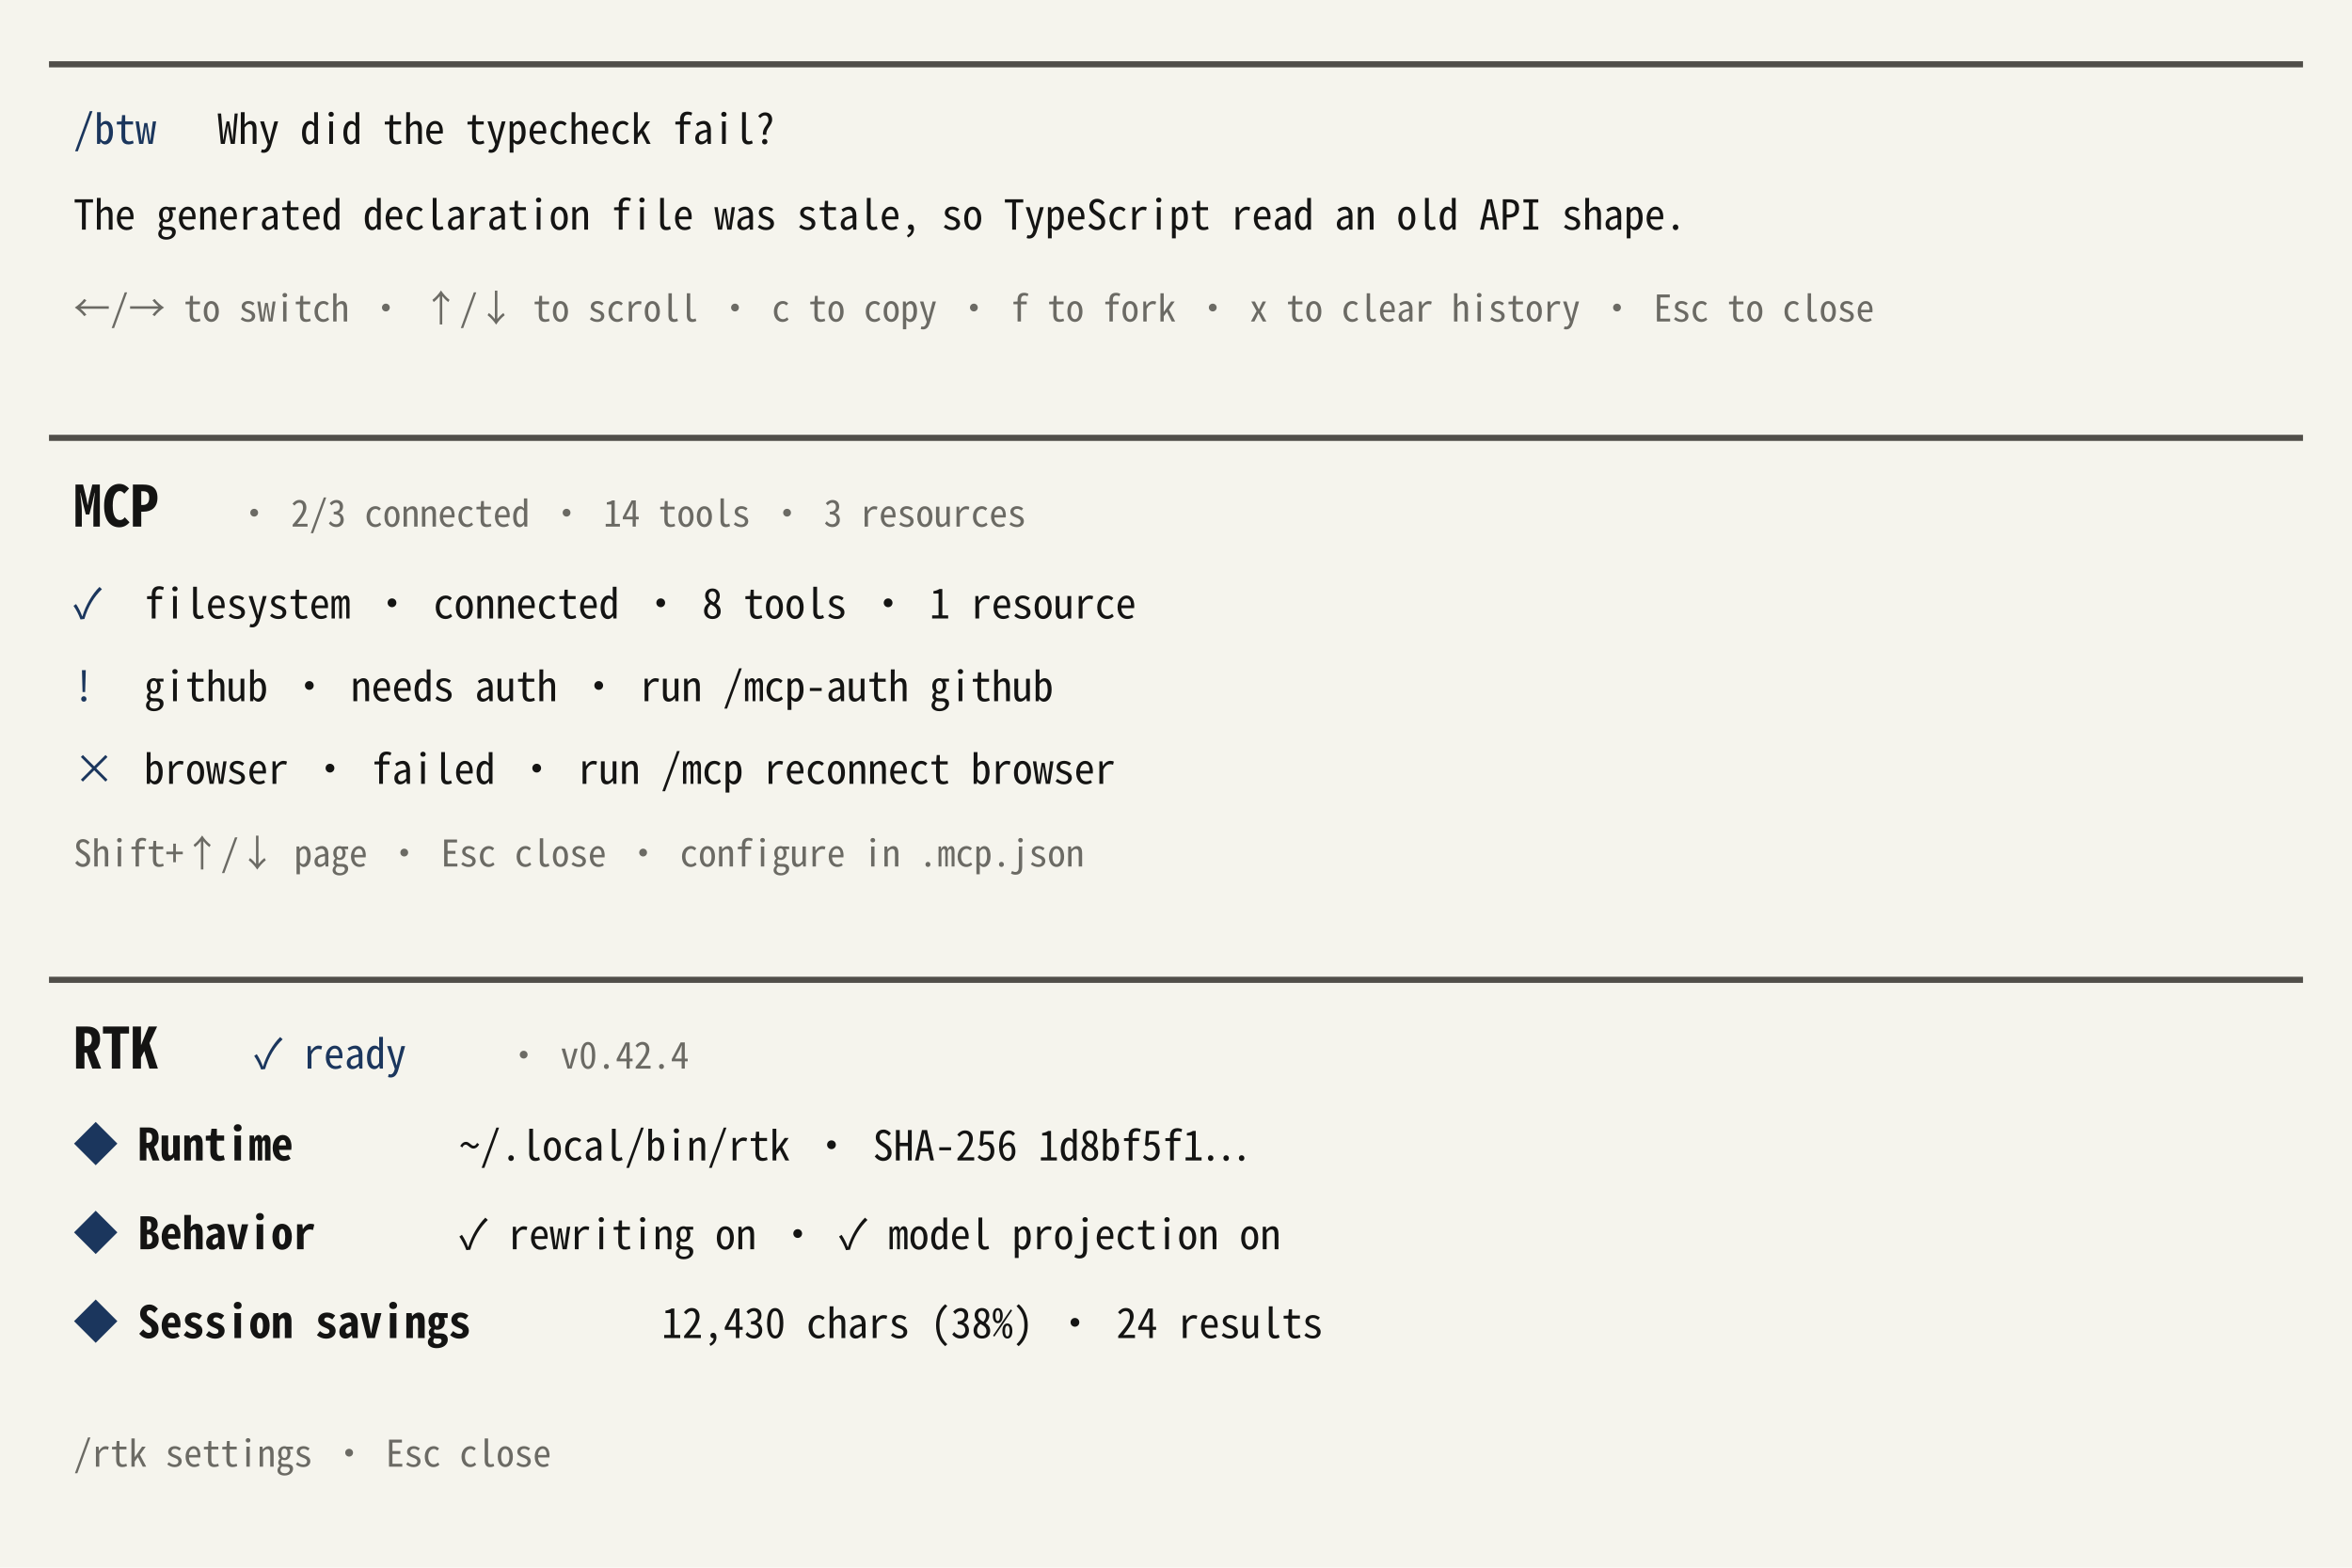
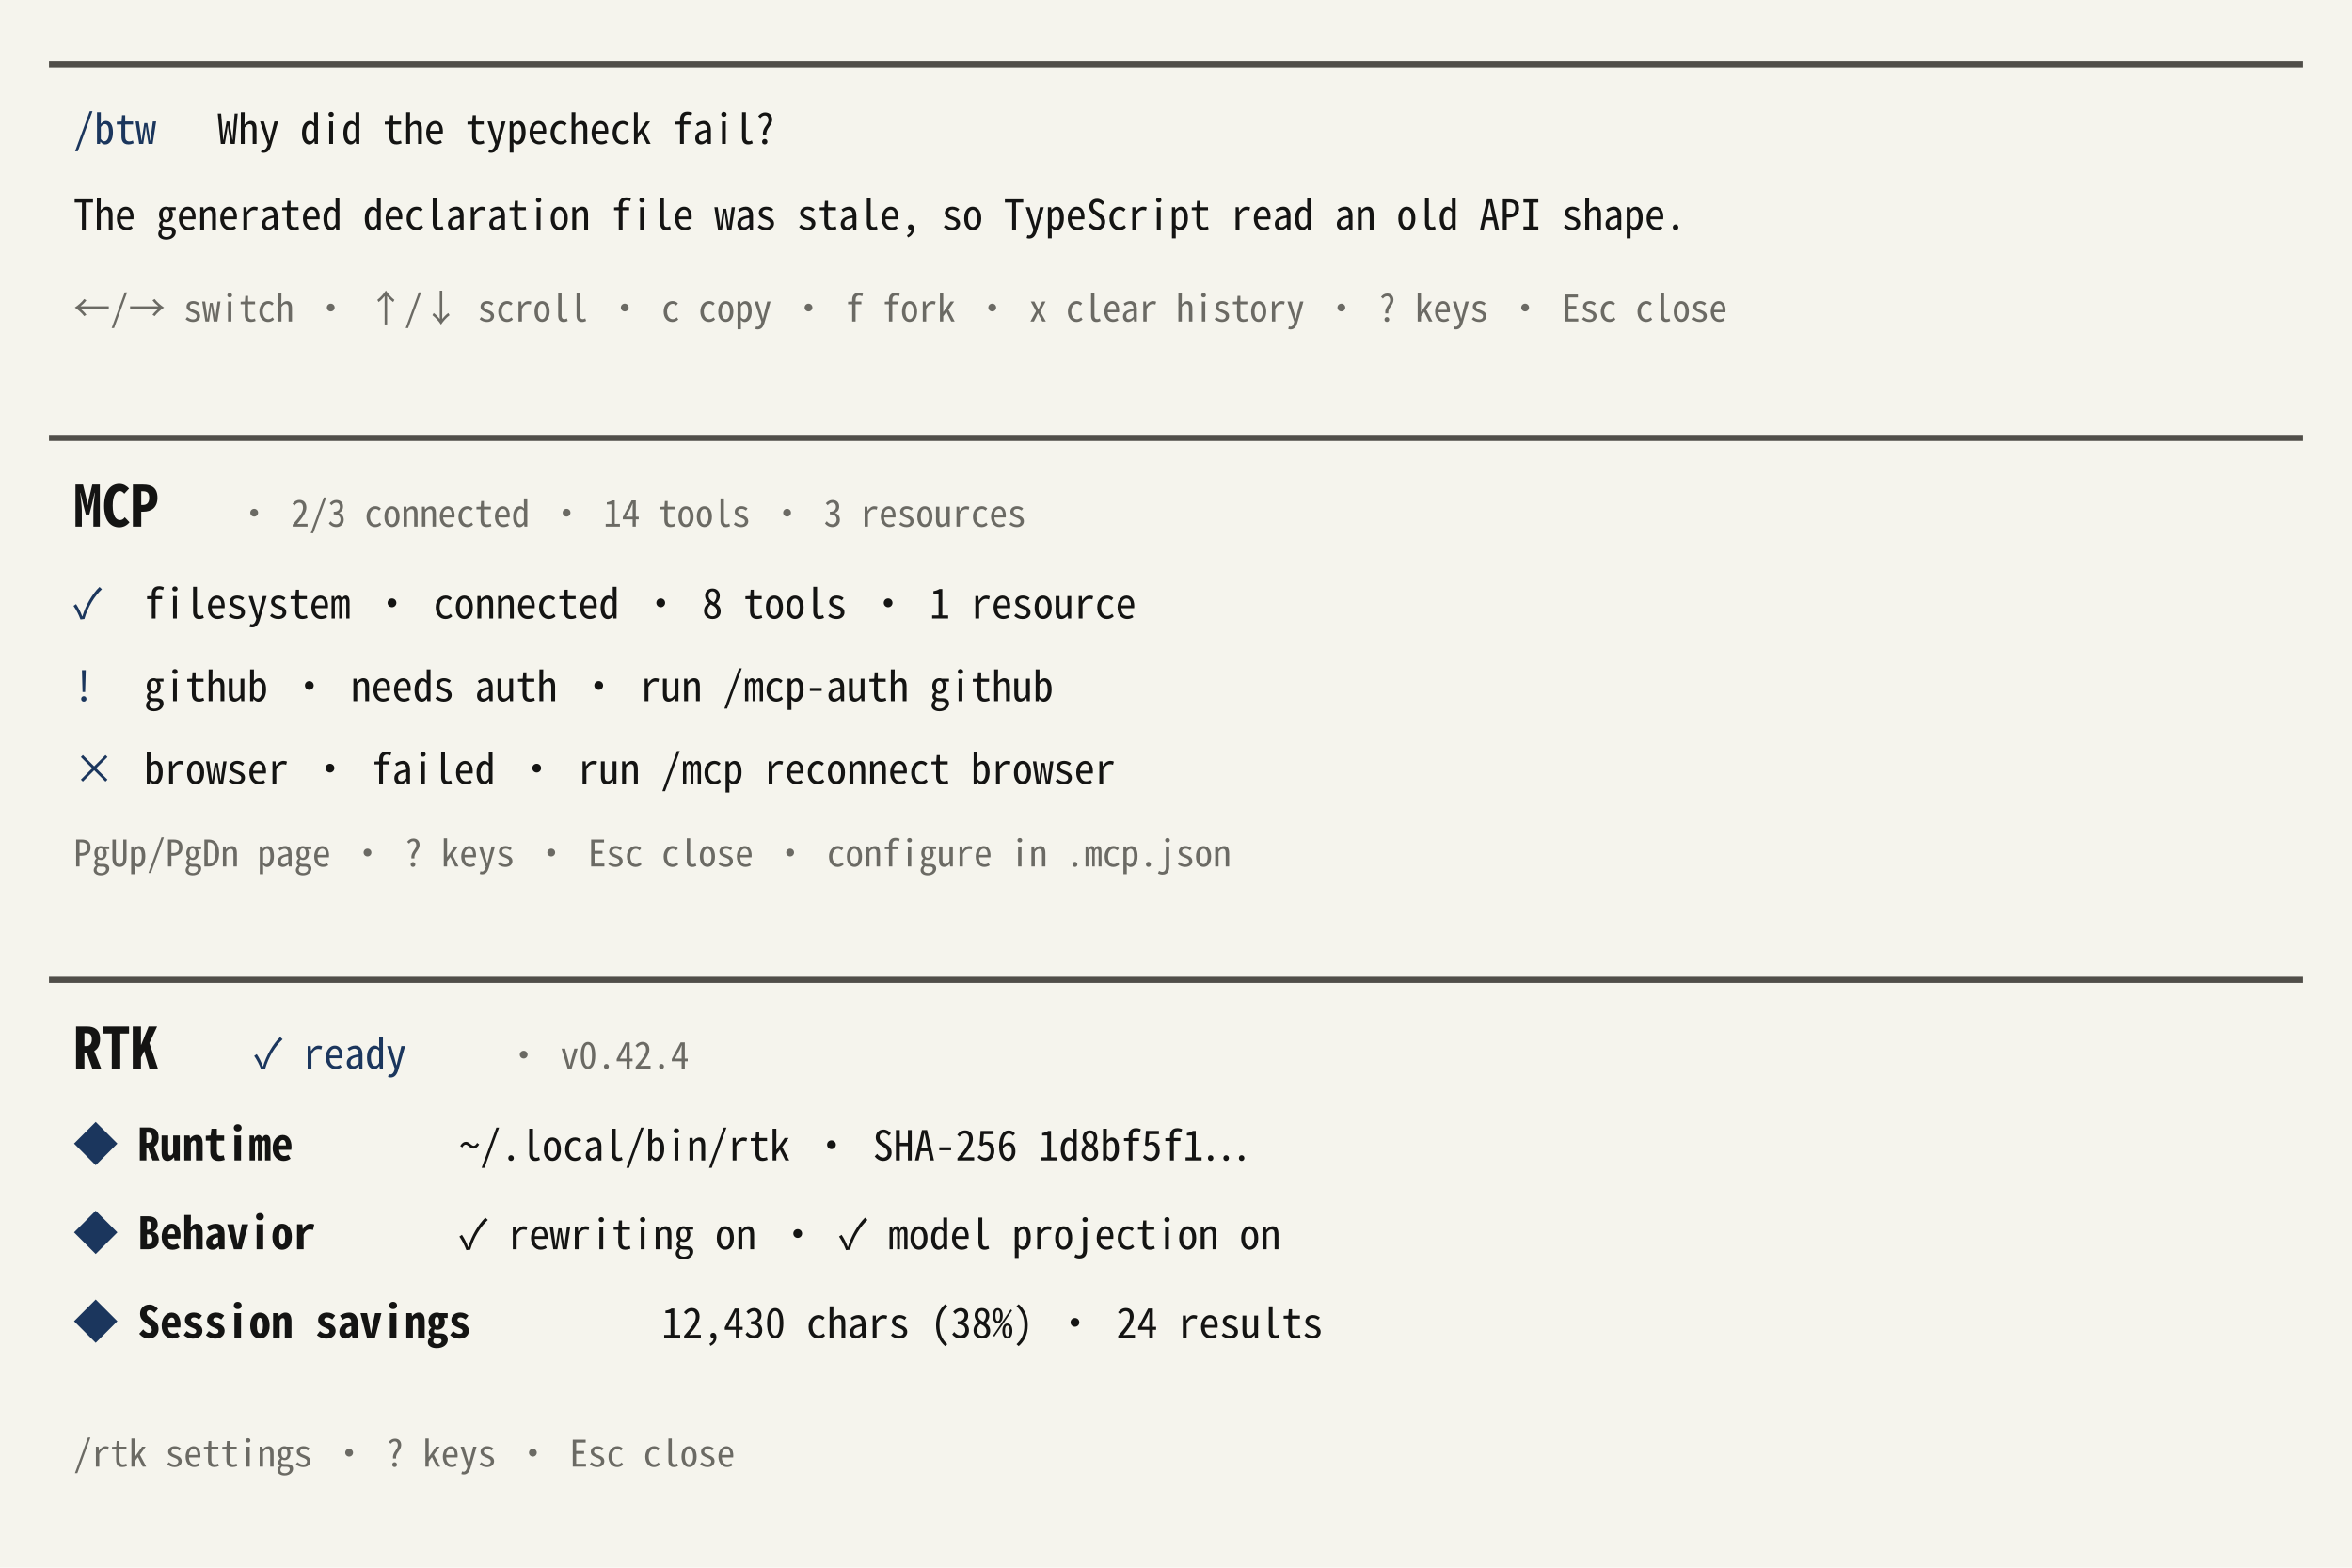
<svg xmlns="http://www.w3.org/2000/svg" width="1536" height="1024" viewBox="0 0 1536 1024">
  <rect width="1536" height="1024" fill="#f5f4ed" />
  <style>
    text { font-family: "Iosevka Nerd Font Mono", "Noto Sans Mono CJK SC", monospace; fill: #141413; }
    .title { font-size: 37px; font-weight: 700; }
    .body { font-size: 27px; }
    .meta { font-size: 24px; fill: #6b6a64; }
    .section { font-size: 29px; font-weight: 700; }
    .accent { fill: #1B365D; }
    .rule { stroke: #504e49; stroke-width: 4; }
  </style>
  <line class="rule" x1="32" y1="42" x2="1504" y2="42" />
  <text class="body accent" x="48" y="94">/btw</text>
  <text class="body" x="142" y="94">Why did the typecheck fail?</text>
  <text class="body" x="48" y="150">The generated declaration file was stale, so TypeScript read an old API shape.</text>
-   <text class="meta" x="48" y="210">←/→ to switch · ↑/↓ to scroll · c to copy · f to fork · x to clear history · Esc to close</text>
+   <text class="meta" x="48" y="210">←/→ switch · ↑/↓ scroll · c copy · f fork · x clear history · ? keys · Esc close</text>
  <line class="rule" x1="32" y1="286" x2="1504" y2="286" />
  <text class="title" x="48" y="344">MCP</text>
  <text class="meta" x="154" y="344">· 2/3 connected · 14 tools · 3 resources</text>
  <text class="body accent" x="48" y="404">✓</text>
  <text class="body" x="94" y="404">filesystem · connected · 8 tools · 1 resource</text>
  <text class="body accent" x="48" y="458">!</text>
  <text class="body" x="94" y="458">github · needs auth · run /mcp-auth github</text>
  <text class="body accent" x="48" y="512">×</text>
  <text class="body" x="94" y="512">browser · failed · run /mcp reconnect browser</text>
-   <text class="meta" x="48" y="566">Shift+↑/↓ page · Esc close · configure in .mcp.json</text>
+   <text class="meta" x="48" y="566">PgUp/PgDn page · ? keys · Esc close · configure in .mcp.json</text>
  <line class="rule" x1="32" y1="640" x2="1504" y2="640" />
  <text class="title" x="48" y="698">RTK</text>
  <text class="body accent" x="166" y="698">✓ ready</text>
  <text class="meta" x="330" y="698">· v0.42.4</text>
  <text class="section accent" x="48" y="758">◆</text>
  <text class="section" x="90" y="758">Runtime</text>
  <text class="body" x="300" y="758">~/.local/bin/rtk · SHA-256 1d8bf5f1…</text>
  <text class="section accent" x="48" y="816">◆</text>
  <text class="section" x="90" y="816">Behavior</text>
  <text class="body" x="300" y="816">✓ rewriting on · ✓ model projection on</text>
  <text class="section accent" x="48" y="874">◆</text>
  <text class="section" x="90" y="874">Session savings</text>
  <text class="body" x="432" y="874">12,430 chars (38%) · 24 results</text>
-   <text class="meta" x="48" y="958">/rtk settings · Esc close</text>
+   <text class="meta" x="48" y="958">/rtk settings · ? keys · Esc close</text>
</svg>
